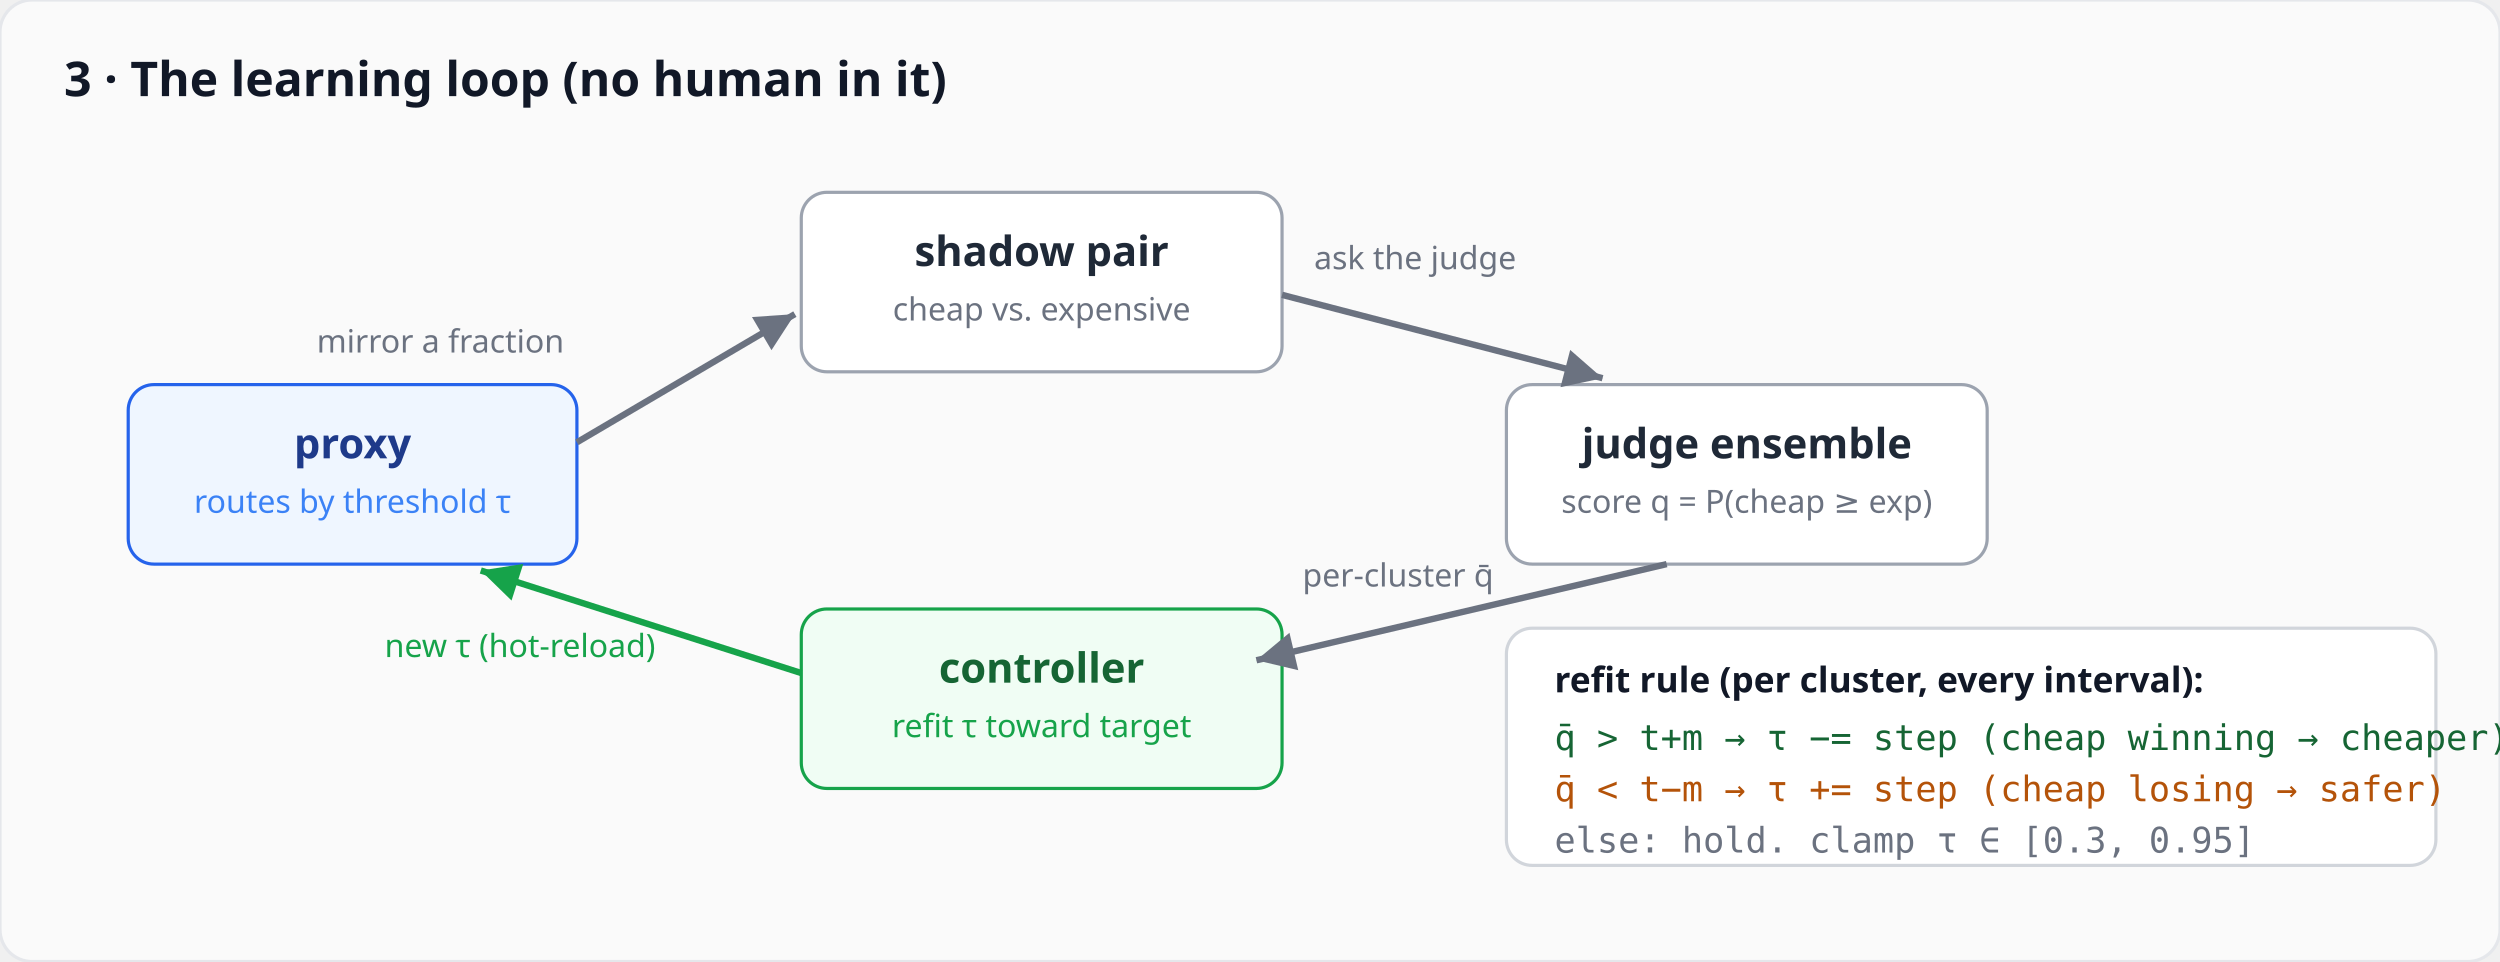
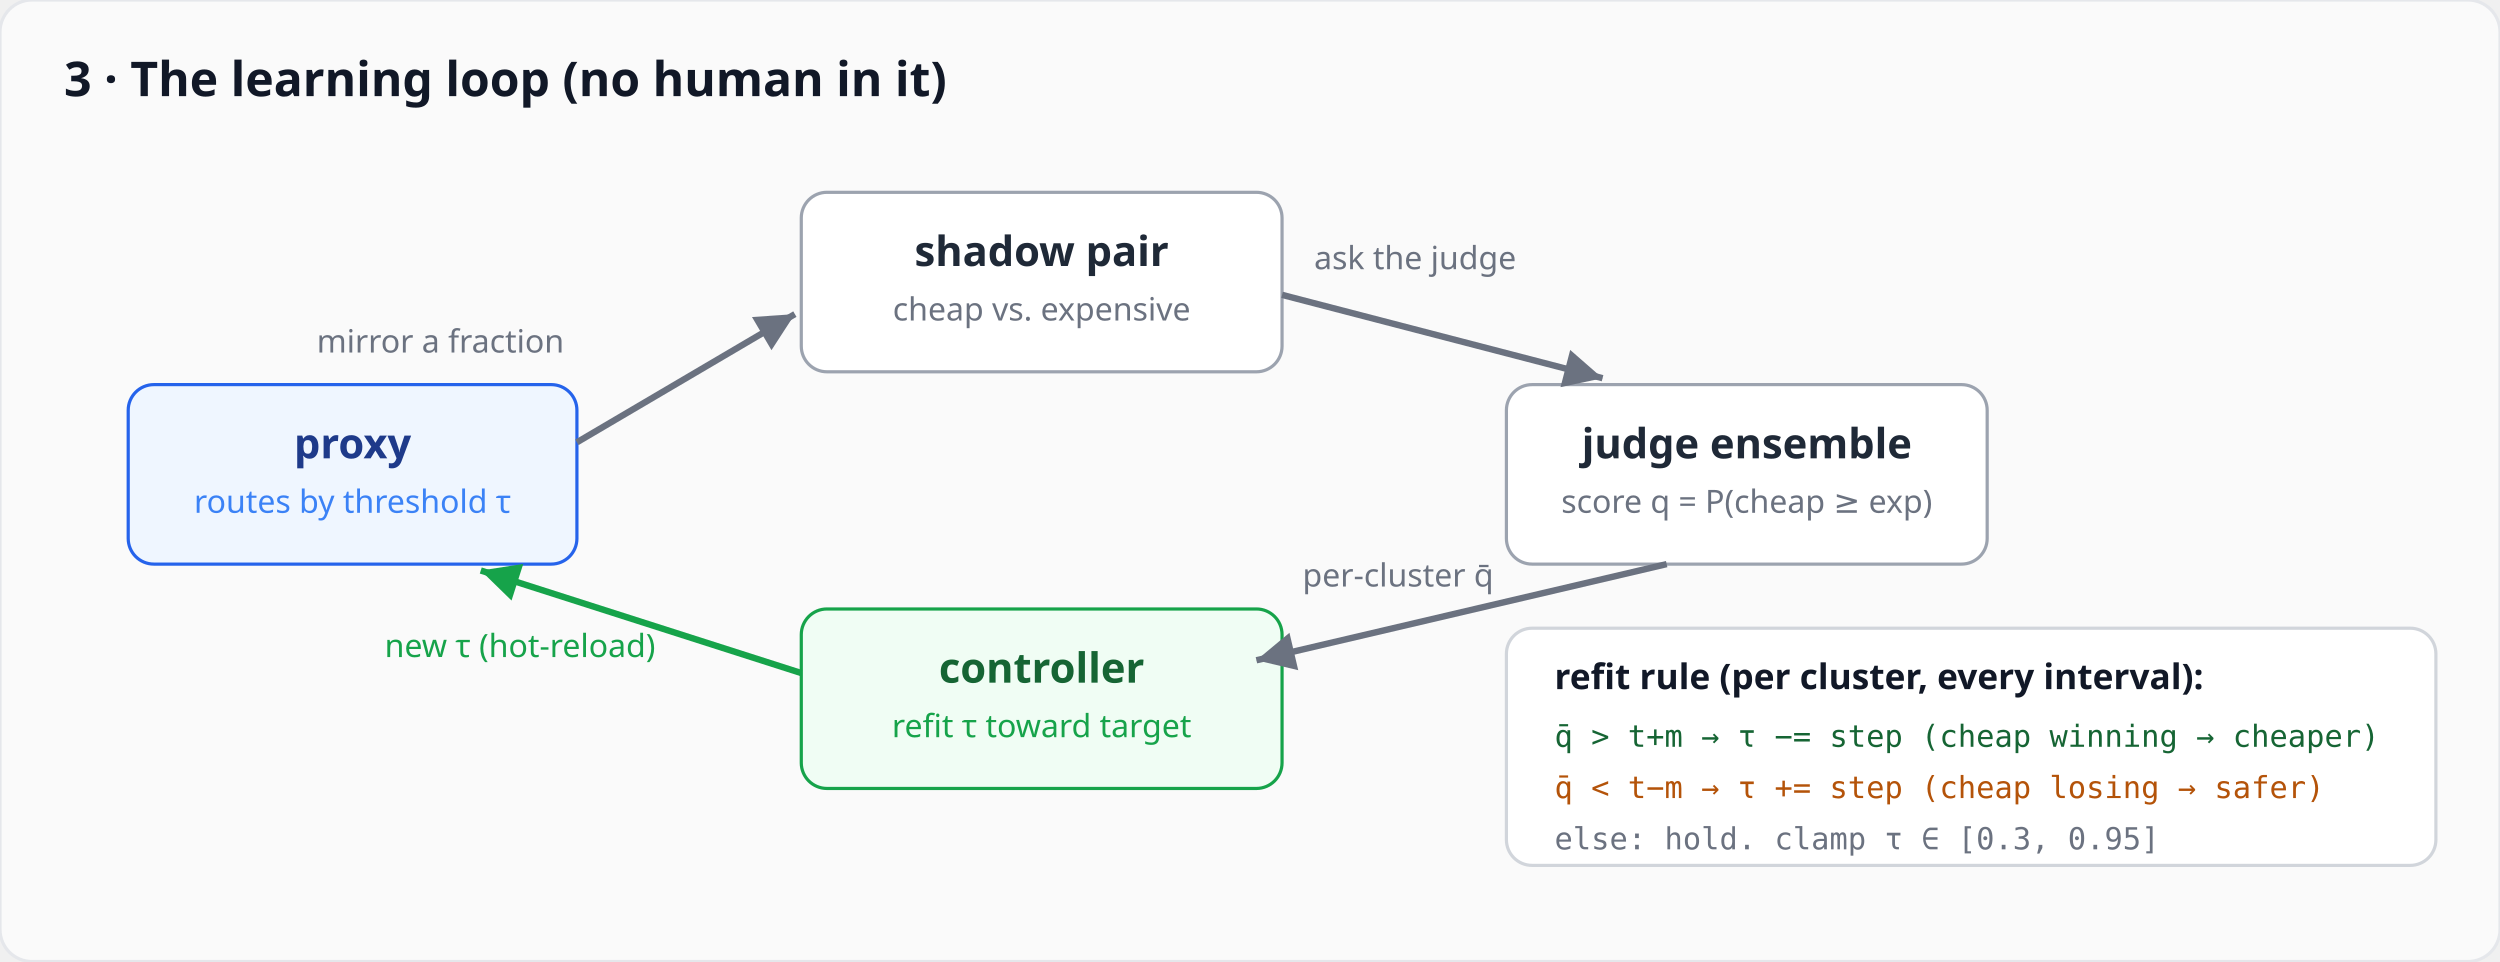
<svg xmlns="http://www.w3.org/2000/svg" viewBox="0 0 780 300" font-family="ui-sans-serif, system-ui, sans-serif">
  <rect x="0" y="0" width="780" height="300" rx="10" fill="#fafafa" stroke="#e5e7eb" />
  <text x="20" y="30" font-size="15" font-weight="700" fill="#111827">3 · The learning loop (no human in it)</text>
  <rect x="40" y="120" width="140" height="56" rx="8" fill="#eff6ff" stroke="#2563eb" />
  <text x="110" y="143" font-size="13" font-weight="600" fill="#1e3a8a" text-anchor="middle">proxy</text>
  <text x="110" y="160" font-size="10" fill="#3b82f6" text-anchor="middle">routes by threshold τ</text>
  <rect x="250" y="60" width="150" height="56" rx="8" fill="#ffffff" stroke="#9ca3af" />
  <text x="325" y="83" font-size="13" font-weight="600" fill="#1f2937" text-anchor="middle">shadow pair</text>
  <text x="325" y="100" font-size="10" fill="#6b7280" text-anchor="middle">cheap vs. expensive</text>
  <rect x="470" y="120" width="150" height="56" rx="8" fill="#ffffff" stroke="#9ca3af" />
  <text x="545" y="143" font-size="13" font-weight="600" fill="#1f2937" text-anchor="middle">judge ensemble</text>
  <text x="545" y="160" font-size="10" fill="#6b7280" text-anchor="middle">score q = P(cheap ≥ exp)</text>
  <rect x="250" y="190" width="150" height="56" rx="8" fill="#f0fdf4" stroke="#16a34a" />
  <text x="325" y="213" font-size="13" font-weight="600" fill="#166534" text-anchor="middle">controller</text>
  <text x="325" y="230" font-size="10" fill="#16a34a" text-anchor="middle">refit τ toward target</text>
  <line x1="180" y1="138" x2="248" y2="98" stroke="#6b7280" stroke-width="2" marker-end="url(#a)" />
  <text x="176" y="110" font-size="10" fill="#6b7280" text-anchor="end">mirror a fraction</text>
  <line x1="400" y1="92" x2="500" y2="118" stroke="#6b7280" stroke-width="2" marker-end="url(#a)" />
  <text x="410" y="84" font-size="10" fill="#6b7280">ask the judge</text>
  <line x1="520" y1="176" x2="392" y2="206" stroke="#6b7280" stroke-width="2" marker-end="url(#a)" />
  <text x="466" y="183" font-size="10" fill="#6b7280" text-anchor="end">per-cluster q̄</text>
  <line x1="250" y1="210" x2="150" y2="178" stroke="#16a34a" stroke-width="2" marker-end="url(#g)" />
  <text x="120" y="205" font-size="10" fill="#16a34a">new τ (hot-reload)</text>
  <rect x="470" y="196" width="290" height="74" rx="8" fill="#ffffff" stroke="#d1d5db" />
-   <text x="485" y="216" font-size="11" font-weight="600" fill="#111827">refit rule (per cluster, every interval):</text>
-   <text x="485" y="234" font-size="11" fill="#166534" font-family="ui-monospace, monospace">q̄ &gt; t+m → τ −= step   (cheap winning → cheaper)</text>
-   <text x="485" y="250" font-size="11" fill="#b45309" font-family="ui-monospace, monospace">q̄ &lt; t−m → τ += step   (cheap losing → safer)</text>
-   <text x="485" y="266" font-size="11" fill="#6b7280" font-family="ui-monospace, monospace">else: hold.  clamp τ ∈ [0.3, 0.95]</text>
+   <text x="485" y="215" font-size="11" font-weight="600" fill="#111827">refit rule (per cluster, every interval):</text>
+   <text x="485" y="233" font-size="9.5" fill="#166534" font-family="ui-monospace, monospace">q̄ &gt; t+m → τ −= step  (cheap winning → cheaper)</text>
+   <text x="485" y="249" font-size="9.5" fill="#b45309" font-family="ui-monospace, monospace">q̄ &lt; t−m → τ += step  (cheap losing → safer)</text>
+   <text x="485" y="265" font-size="9.5" fill="#6b7280" font-family="ui-monospace, monospace">else: hold.  clamp τ ∈ [0.3, 0.95]</text>
  <defs>
    <marker id="a" markerWidth="8" markerHeight="8" refX="6" refY="3" orient="auto">
      <path d="M0,0 L6,3 L0,6 Z" fill="#6b7280" />
    </marker>
    <marker id="g" markerWidth="8" markerHeight="8" refX="6" refY="3" orient="auto">
      <path d="M0,0 L6,3 L0,6 Z" fill="#16a34a" />
    </marker>
  </defs>
</svg>
